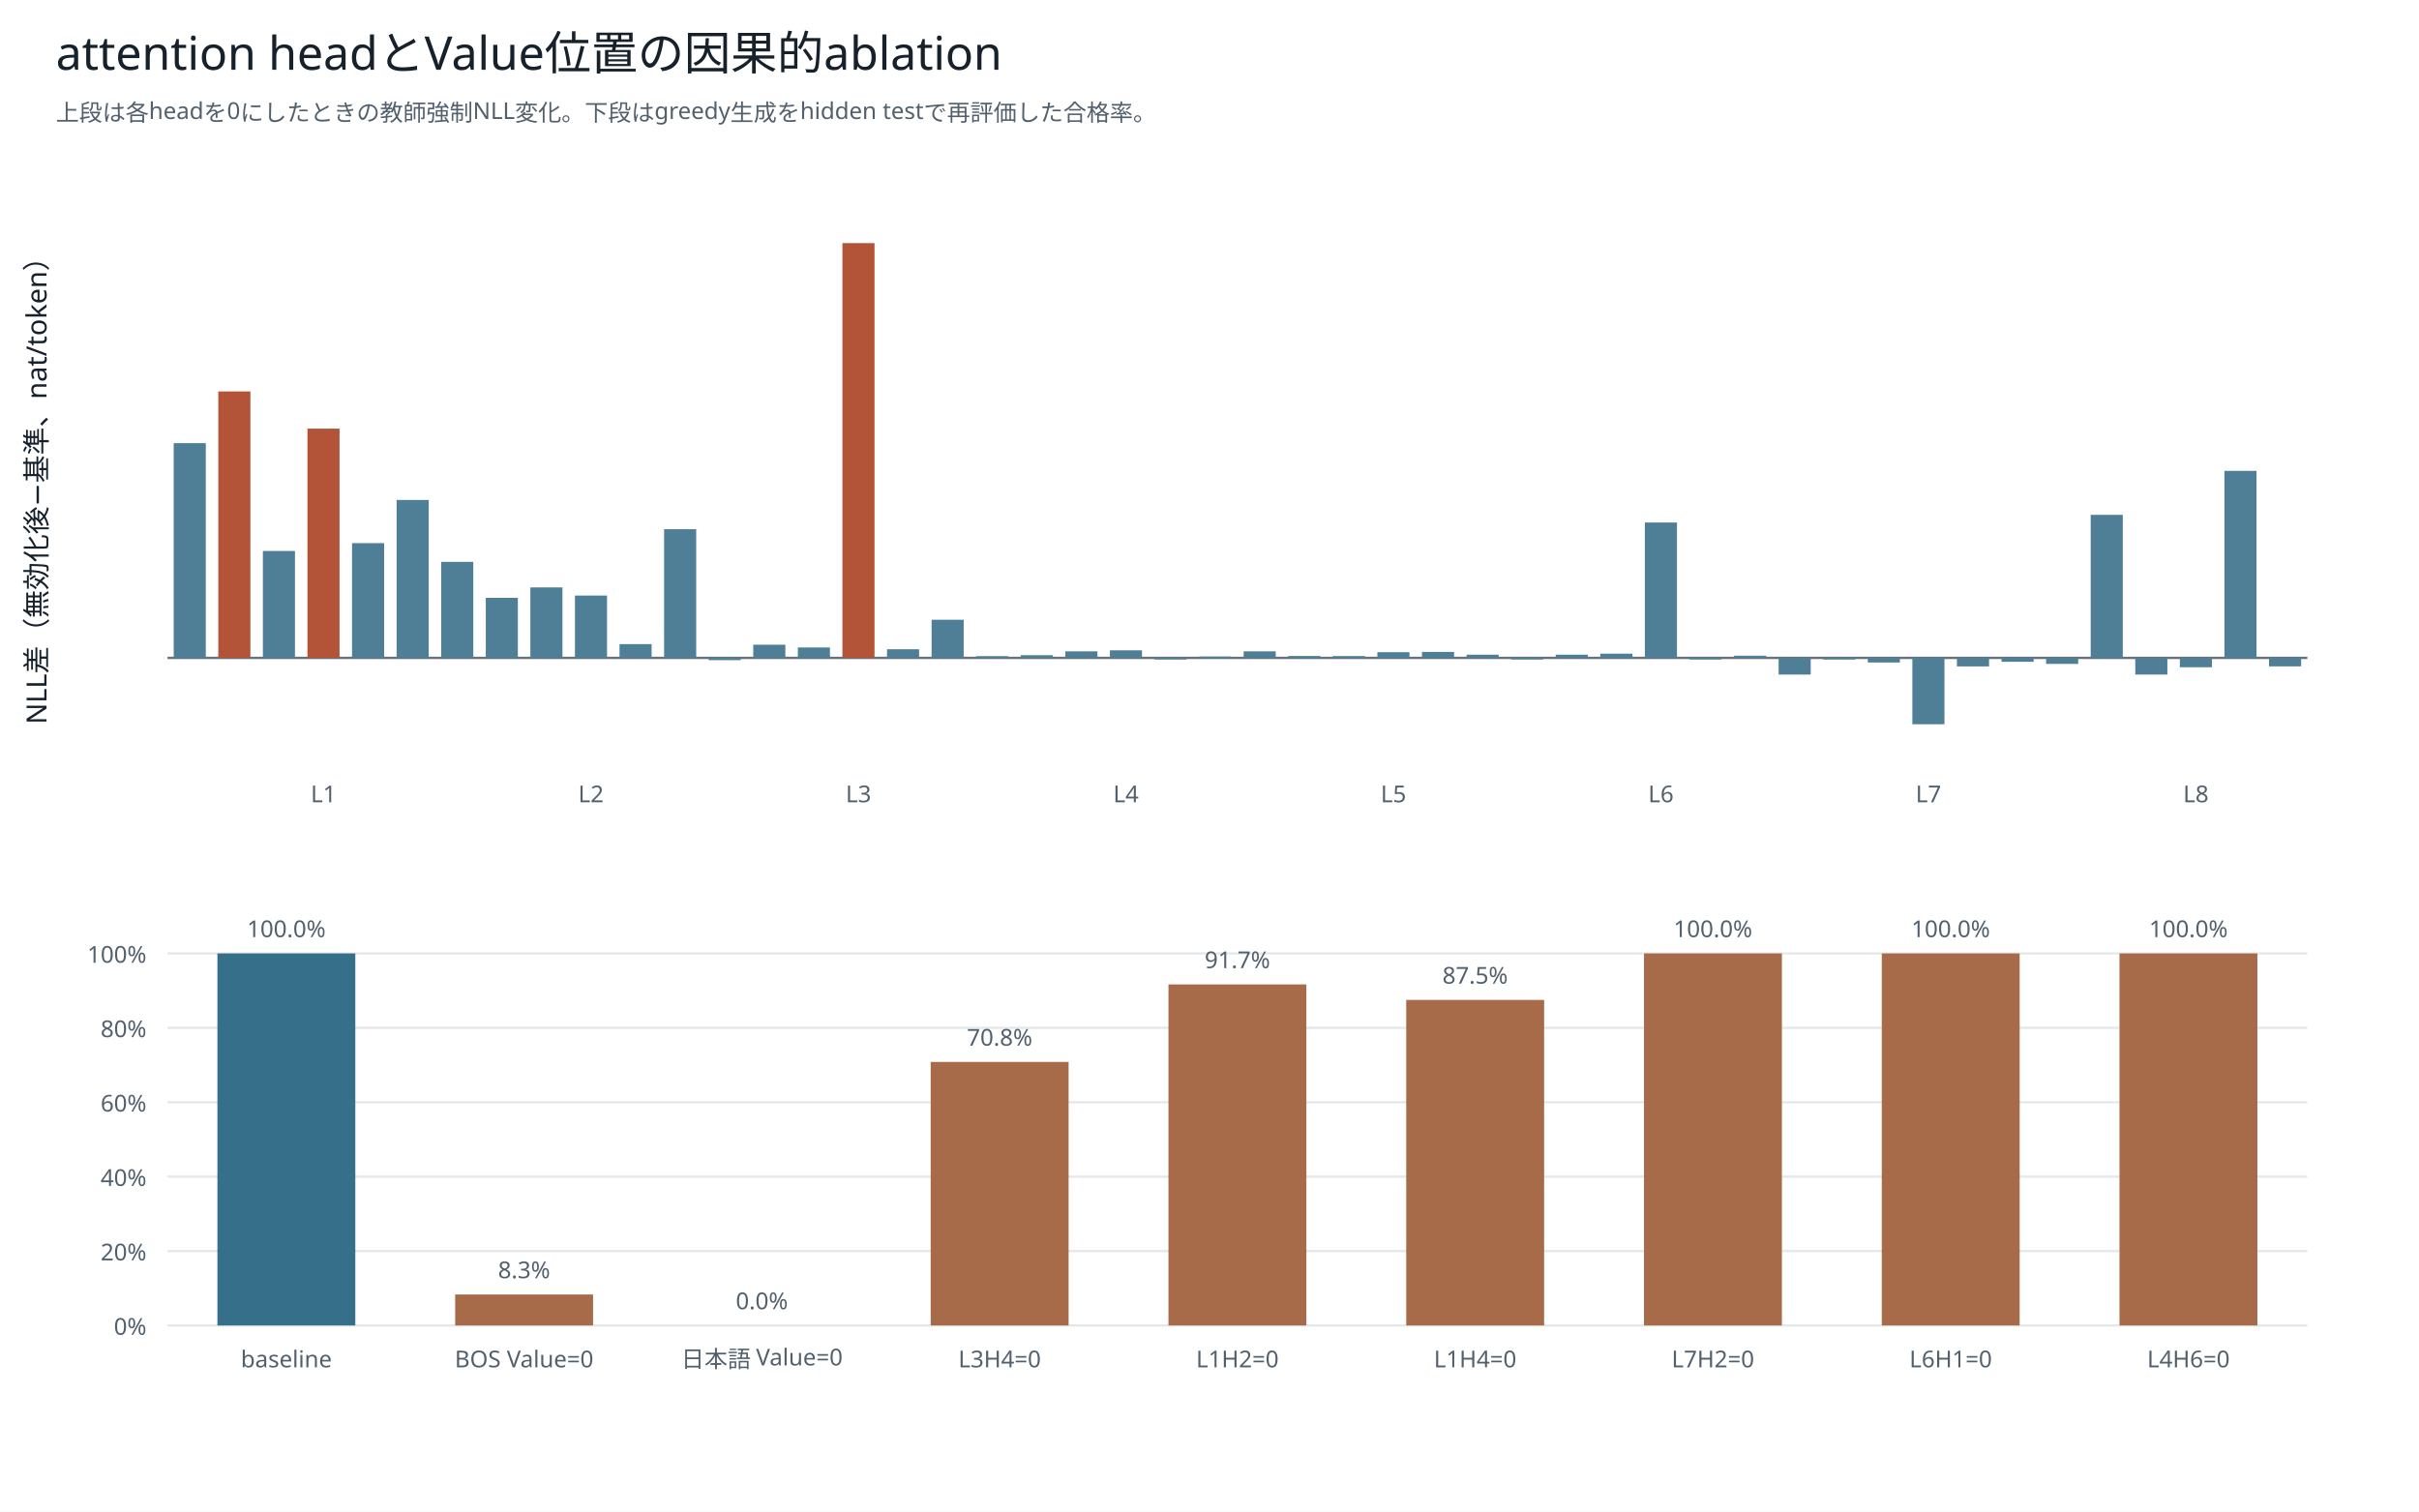
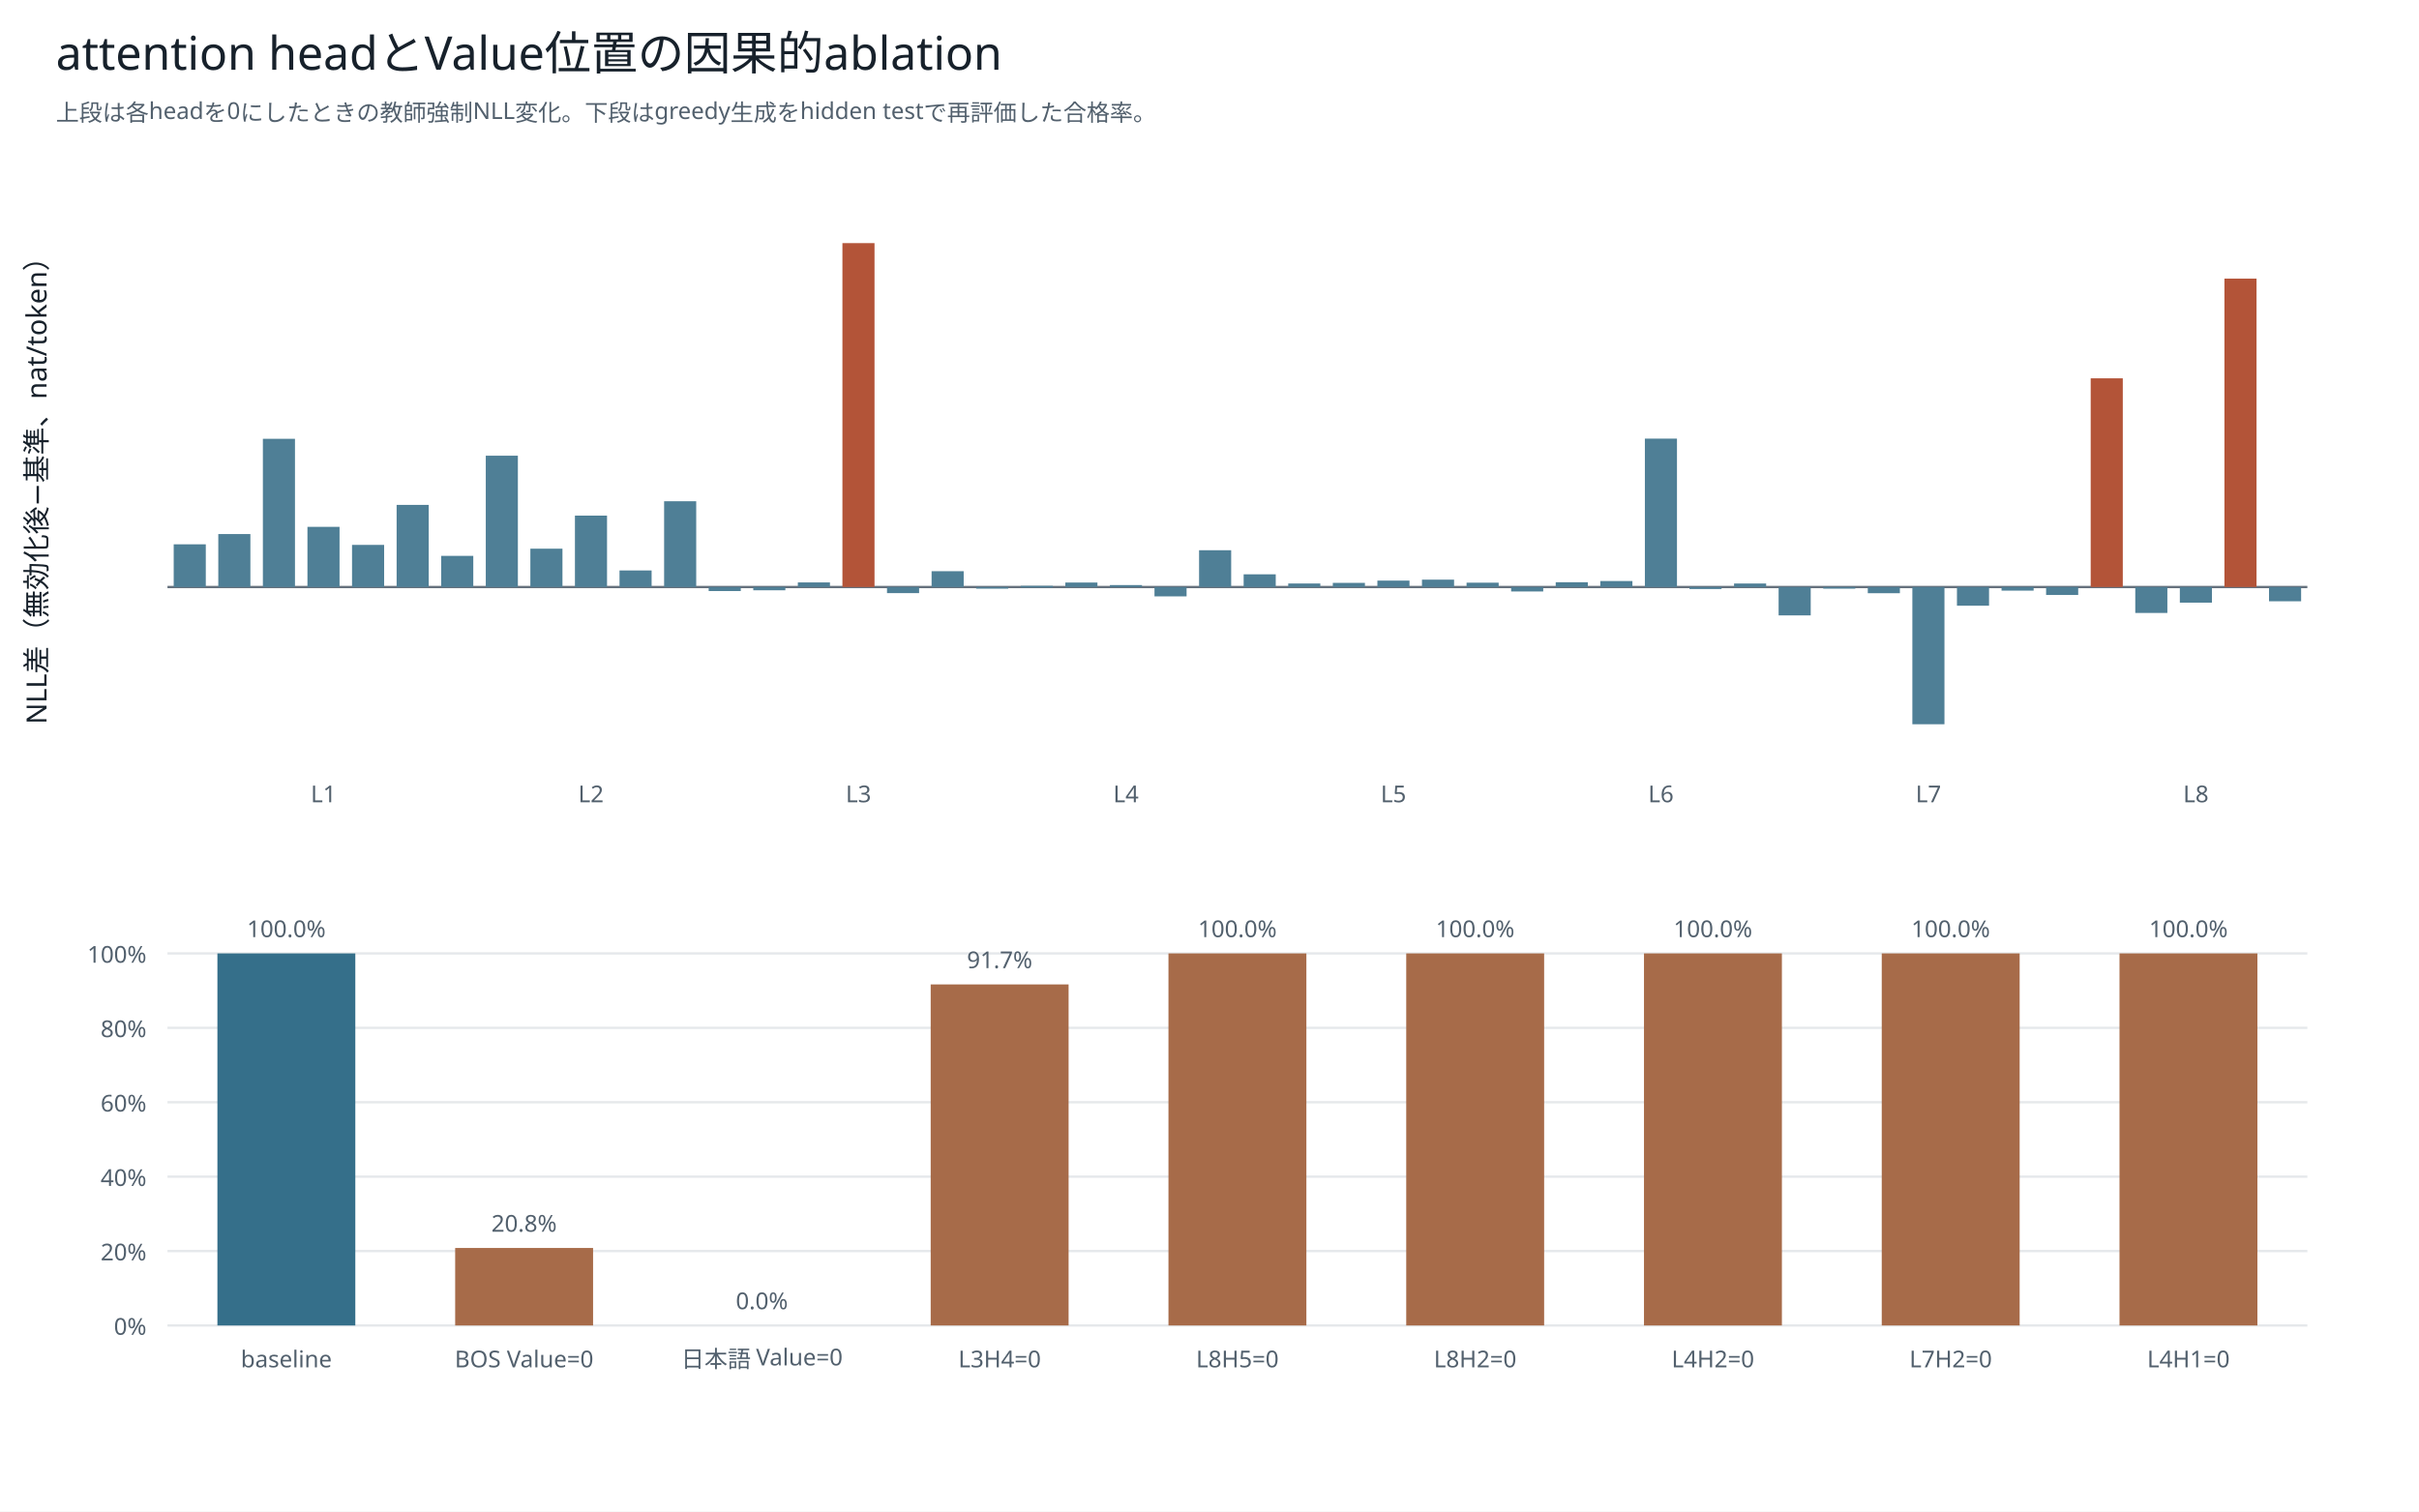
<svg xmlns="http://www.w3.org/2000/svg" width="1040" height="650" viewBox="0 0 1040 650" role="img">
  <rect width="100%" height="100%" fill="#fff" />
  <style>text{font-family:system-ui,sans-serif;fill:#17212b;font-size:12px}.small{font-size:10px;fill:#52606d}.title{font-size:20px;font-weight:500}.label{font-size:13px;font-weight:500}</style>
  <text x="24" y="30" class="title">attention headとValue位置の因果的ablation</text>
  <text x="24" y="52" class="small">上段は各headを0にしたときの教師強制NLL変化。下段はgreedy生成をhidden testで再評価した合格率。</text>
-   <line x1="72" y1="282.91" x2="992" y2="282.91" stroke="#66717d" />
-   <rect x="74.68" y="190.57" width="13.80" height="92.34" fill="#4f7f96" />
-   <rect x="93.85" y="168.33" width="13.80" height="114.58" fill="#b35438" />
-   <rect x="113.02" y="236.94" width="13.80" height="45.97" fill="#4f7f96" />
-   <rect x="132.18" y="184.32" width="13.80" height="98.59" fill="#b35438" />
+   <line x1="72" y1="252.44" x2="992" y2="252.44" stroke="#66717d" />
+   <rect x="74.68" y="234.07" width="13.80" height="18.37" fill="#4f7f96" />
+   <rect x="93.85" y="229.66" width="13.80" height="22.78" fill="#4f7f96" />
+   <rect x="113.02" y="188.70" width="13.80" height="63.74" fill="#4f7f96" />
+   <rect x="132.18" y="226.56" width="13.80" height="25.88" fill="#4f7f96" />
  <text x="139.08" y="345" text-anchor="middle" class="small">L1</text>
-   <rect x="151.35" y="233.57" width="13.80" height="49.34" fill="#4f7f96" />
-   <rect x="170.52" y="215.00" width="13.80" height="67.91" fill="#4f7f96" />
-   <rect x="189.68" y="241.62" width="13.80" height="41.29" fill="#4f7f96" />
-   <rect x="208.85" y="257.09" width="13.80" height="25.82" fill="#4f7f96" />
-   <rect x="228.02" y="252.60" width="13.80" height="30.31" fill="#4f7f96" />
-   <rect x="247.18" y="256.11" width="13.80" height="26.80" fill="#4f7f96" />
+   <rect x="151.35" y="234.32" width="13.80" height="18.12" fill="#4f7f96" />
+   <rect x="170.52" y="217.12" width="13.80" height="35.32" fill="#4f7f96" />
+   <rect x="189.68" y="239.04" width="13.80" height="13.40" fill="#4f7f96" />
+   <rect x="208.85" y="195.96" width="13.80" height="56.48" fill="#4f7f96" />
+   <rect x="228.02" y="235.95" width="13.80" height="16.48" fill="#4f7f96" />
+   <rect x="247.18" y="221.73" width="13.80" height="30.71" fill="#4f7f96" />
  <text x="254.08" y="345" text-anchor="middle" class="small">L2</text>
-   <rect x="266.35" y="276.99" width="13.80" height="5.92" fill="#4f7f96" />
-   <rect x="285.52" y="227.57" width="13.80" height="55.34" fill="#4f7f96" />
-   <rect x="304.68" y="282.91" width="13.80" height="0.98" fill="#4f7f96" />
-   <rect x="323.85" y="277.25" width="13.80" height="5.66" fill="#4f7f96" />
-   <rect x="343.02" y="278.43" width="13.80" height="4.48" fill="#4f7f96" />
-   <rect x="362.18" y="104.55" width="13.80" height="178.36" fill="#b35438" />
+   <rect x="266.35" y="245.31" width="13.80" height="7.12" fill="#4f7f96" />
+   <rect x="285.52" y="215.55" width="13.80" height="36.89" fill="#4f7f96" />
+   <rect x="304.68" y="252.44" width="13.80" height="1.73" fill="#4f7f96" />
+   <rect x="323.85" y="252.44" width="13.80" height="1.40" fill="#4f7f96" />
+   <rect x="343.02" y="250.46" width="13.80" height="1.98" fill="#4f7f96" />
+   <rect x="362.18" y="104.55" width="13.80" height="147.89" fill="#b35438" />
  <text x="369.08" y="345" text-anchor="middle" class="small">L3</text>
-   <rect x="381.35" y="279.20" width="13.80" height="3.71" fill="#4f7f96" />
-   <rect x="400.52" y="266.51" width="13.80" height="16.40" fill="#4f7f96" />
-   <rect x="419.68" y="282.17" width="13.80" height="0.74" fill="#4f7f96" />
-   <rect x="438.85" y="281.75" width="13.80" height="1.16" fill="#4f7f96" />
-   <rect x="458.02" y="280.10" width="13.80" height="2.81" fill="#4f7f96" />
-   <rect x="477.18" y="279.66" width="13.80" height="3.25" fill="#4f7f96" />
+   <rect x="381.35" y="252.44" width="13.80" height="2.62" fill="#4f7f96" />
+   <rect x="400.52" y="245.63" width="13.80" height="6.81" fill="#4f7f96" />
+   <rect x="419.68" y="252.44" width="13.80" height="0.70" fill="#4f7f96" />
+   <rect x="438.85" y="251.95" width="13.80" height="0.70" fill="#4f7f96" />
+   <rect x="458.02" y="250.51" width="13.80" height="1.93" fill="#4f7f96" />
+   <rect x="477.18" y="251.60" width="13.80" height="0.84" fill="#4f7f96" />
  <text x="484.08" y="345" text-anchor="middle" class="small">L4</text>
-   <rect x="496.35" y="282.91" width="13.80" height="0.70" fill="#4f7f96" />
-   <rect x="515.52" y="282.35" width="13.80" height="0.70" fill="#4f7f96" />
-   <rect x="534.68" y="280.10" width="13.80" height="2.81" fill="#4f7f96" />
-   <rect x="553.85" y="282.10" width="13.80" height="0.81" fill="#4f7f96" />
-   <rect x="573.02" y="282.13" width="13.80" height="0.78" fill="#4f7f96" />
-   <rect x="592.18" y="280.46" width="13.80" height="2.45" fill="#4f7f96" />
+   <rect x="496.35" y="252.44" width="13.80" height="4.02" fill="#4f7f96" />
+   <rect x="515.52" y="236.62" width="13.80" height="15.81" fill="#4f7f96" />
+   <rect x="534.68" y="246.97" width="13.80" height="5.47" fill="#4f7f96" />
+   <rect x="553.85" y="250.92" width="13.80" height="1.52" fill="#4f7f96" />
+   <rect x="573.02" y="250.65" width="13.80" height="1.79" fill="#4f7f96" />
+   <rect x="592.18" y="249.68" width="13.80" height="2.76" fill="#4f7f96" />
  <text x="599.08" y="345" text-anchor="middle" class="small">L5</text>
-   <rect x="611.35" y="280.34" width="13.80" height="2.57" fill="#4f7f96" />
-   <rect x="630.52" y="281.54" width="13.80" height="1.37" fill="#4f7f96" />
-   <rect x="649.68" y="282.91" width="13.80" height="0.70" fill="#4f7f96" />
-   <rect x="668.85" y="281.54" width="13.80" height="1.37" fill="#4f7f96" />
-   <rect x="688.02" y="281.10" width="13.80" height="1.81" fill="#4f7f96" />
-   <rect x="707.18" y="224.70" width="13.80" height="58.21" fill="#4f7f96" />
+   <rect x="611.35" y="249.27" width="13.80" height="3.17" fill="#4f7f96" />
+   <rect x="630.52" y="250.57" width="13.80" height="1.87" fill="#4f7f96" />
+   <rect x="649.68" y="252.44" width="13.80" height="1.91" fill="#4f7f96" />
+   <rect x="668.85" y="250.38" width="13.80" height="2.06" fill="#4f7f96" />
+   <rect x="688.02" y="249.86" width="13.80" height="2.58" fill="#4f7f96" />
+   <rect x="707.18" y="188.62" width="13.80" height="63.82" fill="#4f7f96" />
  <text x="714.08" y="345" text-anchor="middle" class="small">L6</text>
-   <rect x="726.35" y="282.91" width="13.80" height="0.70" fill="#4f7f96" />
-   <rect x="745.52" y="281.98" width="13.80" height="0.93" fill="#4f7f96" />
-   <rect x="764.68" y="282.91" width="13.80" height="7.17" fill="#4f7f96" />
-   <rect x="783.85" y="282.91" width="13.80" height="0.70" fill="#4f7f96" />
-   <rect x="803.02" y="282.91" width="13.80" height="1.98" fill="#4f7f96" />
-   <rect x="822.18" y="282.91" width="13.80" height="28.54" fill="#4f7f96" />
+   <rect x="726.35" y="252.44" width="13.80" height="0.86" fill="#4f7f96" />
+   <rect x="745.52" y="250.93" width="13.80" height="1.51" fill="#4f7f96" />
+   <rect x="764.68" y="252.44" width="13.80" height="12.20" fill="#4f7f96" />
+   <rect x="783.85" y="252.44" width="13.80" height="0.70" fill="#4f7f96" />
+   <rect x="803.02" y="252.44" width="13.80" height="2.66" fill="#4f7f96" />
+   <rect x="822.18" y="252.44" width="13.80" height="59.01" fill="#4f7f96" />
  <text x="829.08" y="345" text-anchor="middle" class="small">L7</text>
-   <rect x="841.35" y="282.91" width="13.80" height="3.67" fill="#4f7f96" />
-   <rect x="860.52" y="282.91" width="13.80" height="1.68" fill="#4f7f96" />
-   <rect x="879.68" y="282.91" width="13.80" height="2.59" fill="#4f7f96" />
-   <rect x="898.85" y="221.40" width="13.80" height="61.51" fill="#4f7f96" />
-   <rect x="918.02" y="282.91" width="13.80" height="7.17" fill="#4f7f96" />
-   <rect x="937.18" y="282.91" width="13.80" height="4.03" fill="#4f7f96" />
+   <rect x="841.35" y="252.44" width="13.80" height="8.03" fill="#4f7f96" />
+   <rect x="860.52" y="252.44" width="13.80" height="1.55" fill="#4f7f96" />
+   <rect x="879.68" y="252.44" width="13.80" height="3.42" fill="#4f7f96" />
+   <rect x="898.85" y="162.69" width="13.80" height="89.75" fill="#b35438" />
+   <rect x="918.02" y="252.44" width="13.80" height="11.15" fill="#4f7f96" />
+   <rect x="937.18" y="252.44" width="13.80" height="6.72" fill="#4f7f96" />
  <text x="944.08" y="345" text-anchor="middle" class="small">L8</text>
-   <rect x="956.35" y="202.49" width="13.80" height="80.42" fill="#4f7f96" />
-   <rect x="975.52" y="282.91" width="13.80" height="3.65" fill="#4f7f96" />
+   <rect x="956.35" y="119.82" width="13.80" height="132.62" fill="#b35438" />
+   <rect x="975.52" y="252.44" width="13.80" height="6.13" fill="#4f7f96" />
  <text x="20" y="208.0" text-anchor="middle" transform="rotate(-90 20 208.0)">NLL差（無効化後−基準、nat/token）</text>
  <line x1="72" y1="570.00" x2="992" y2="570.00" stroke="#e5e8eb" />
  <text x="63" y="574.00" text-anchor="end" class="small">0%</text>
  <line x1="72" y1="538.00" x2="992" y2="538.00" stroke="#e5e8eb" />
  <text x="63" y="542.00" text-anchor="end" class="small">20%</text>
  <line x1="72" y1="506.00" x2="992" y2="506.00" stroke="#e5e8eb" />
  <text x="63" y="510.00" text-anchor="end" class="small">40%</text>
  <line x1="72" y1="474.00" x2="992" y2="474.00" stroke="#e5e8eb" />
  <text x="63" y="478.00" text-anchor="end" class="small">60%</text>
  <line x1="72" y1="442.00" x2="992" y2="442.00" stroke="#e5e8eb" />
  <text x="63" y="446.00" text-anchor="end" class="small">80%</text>
  <line x1="72" y1="410.00" x2="992" y2="410.00" stroke="#e5e8eb" />
  <text x="63" y="414.00" text-anchor="end" class="small">100%</text>
  <rect x="93.47" y="410.00" width="59.29" height="160.00" fill="#356f8a" />
  <text x="123.11" y="403.00" text-anchor="middle" class="small">100.0%</text>
  <text x="123.11" y="588" text-anchor="middle" class="small">baseline</text>
-   <rect x="195.69" y="556.67" width="59.29" height="13.33" fill="#a76b49" />
-   <text x="225.33" y="549.67" text-anchor="middle" class="small">8.3%</text>
+   <rect x="195.69" y="536.67" width="59.29" height="33.33" fill="#a76b49" />
+   <text x="225.33" y="529.67" text-anchor="middle" class="small">20.8%</text>
  <text x="225.33" y="588" text-anchor="middle" class="small">BOS Value=0</text>
  <rect x="297.91" y="570.00" width="59.29" height="0.00" fill="#a76b49" />
  <text x="327.56" y="563.00" text-anchor="middle" class="small">0.0%</text>
  <text x="327.56" y="588" text-anchor="middle" class="small">日本語 Value=0</text>
-   <rect x="400.13" y="456.67" width="59.29" height="113.33" fill="#a76b49" />
-   <text x="429.78" y="449.67" text-anchor="middle" class="small">70.8%</text>
+   <rect x="400.13" y="423.33" width="59.29" height="146.67" fill="#a76b49" />
+   <text x="429.78" y="416.33" text-anchor="middle" class="small">91.7%</text>
  <text x="429.78" y="588" text-anchor="middle" class="small">L3H4=0</text>
-   <rect x="502.36" y="423.33" width="59.29" height="146.67" fill="#a76b49" />
-   <text x="532.00" y="416.33" text-anchor="middle" class="small">91.7%</text>
-   <text x="532.00" y="588" text-anchor="middle" class="small">L1H2=0</text>
-   <rect x="604.58" y="430.00" width="59.29" height="140.00" fill="#a76b49" />
-   <text x="634.22" y="423.00" text-anchor="middle" class="small">87.5%</text>
-   <text x="634.22" y="588" text-anchor="middle" class="small">L1H4=0</text>
+   <rect x="502.36" y="410.00" width="59.29" height="160.00" fill="#a76b49" />
+   <text x="532.00" y="403.00" text-anchor="middle" class="small">100.0%</text>
+   <text x="532.00" y="588" text-anchor="middle" class="small">L8H5=0</text>
+   <rect x="604.58" y="410.00" width="59.29" height="160.00" fill="#a76b49" />
+   <text x="634.22" y="403.00" text-anchor="middle" class="small">100.0%</text>
+   <text x="634.22" y="588" text-anchor="middle" class="small">L8H2=0</text>
  <rect x="706.80" y="410.00" width="59.29" height="160.00" fill="#a76b49" />
  <text x="736.44" y="403.00" text-anchor="middle" class="small">100.0%</text>
-   <text x="736.44" y="588" text-anchor="middle" class="small">L7H2=0</text>
+   <text x="736.44" y="588" text-anchor="middle" class="small">L4H2=0</text>
  <rect x="809.02" y="410.00" width="59.29" height="160.00" fill="#a76b49" />
  <text x="838.67" y="403.00" text-anchor="middle" class="small">100.0%</text>
-   <text x="838.67" y="588" text-anchor="middle" class="small">L6H1=0</text>
+   <text x="838.67" y="588" text-anchor="middle" class="small">L7H2=0</text>
  <rect x="911.24" y="410.00" width="59.29" height="160.00" fill="#a76b49" />
  <text x="940.89" y="403.00" text-anchor="middle" class="small">100.0%</text>
-   <text x="940.89" y="588" text-anchor="middle" class="small">L4H6=0</text>
+   <text x="940.89" y="588" text-anchor="middle" class="small">L4H1=0</text>
</svg>
